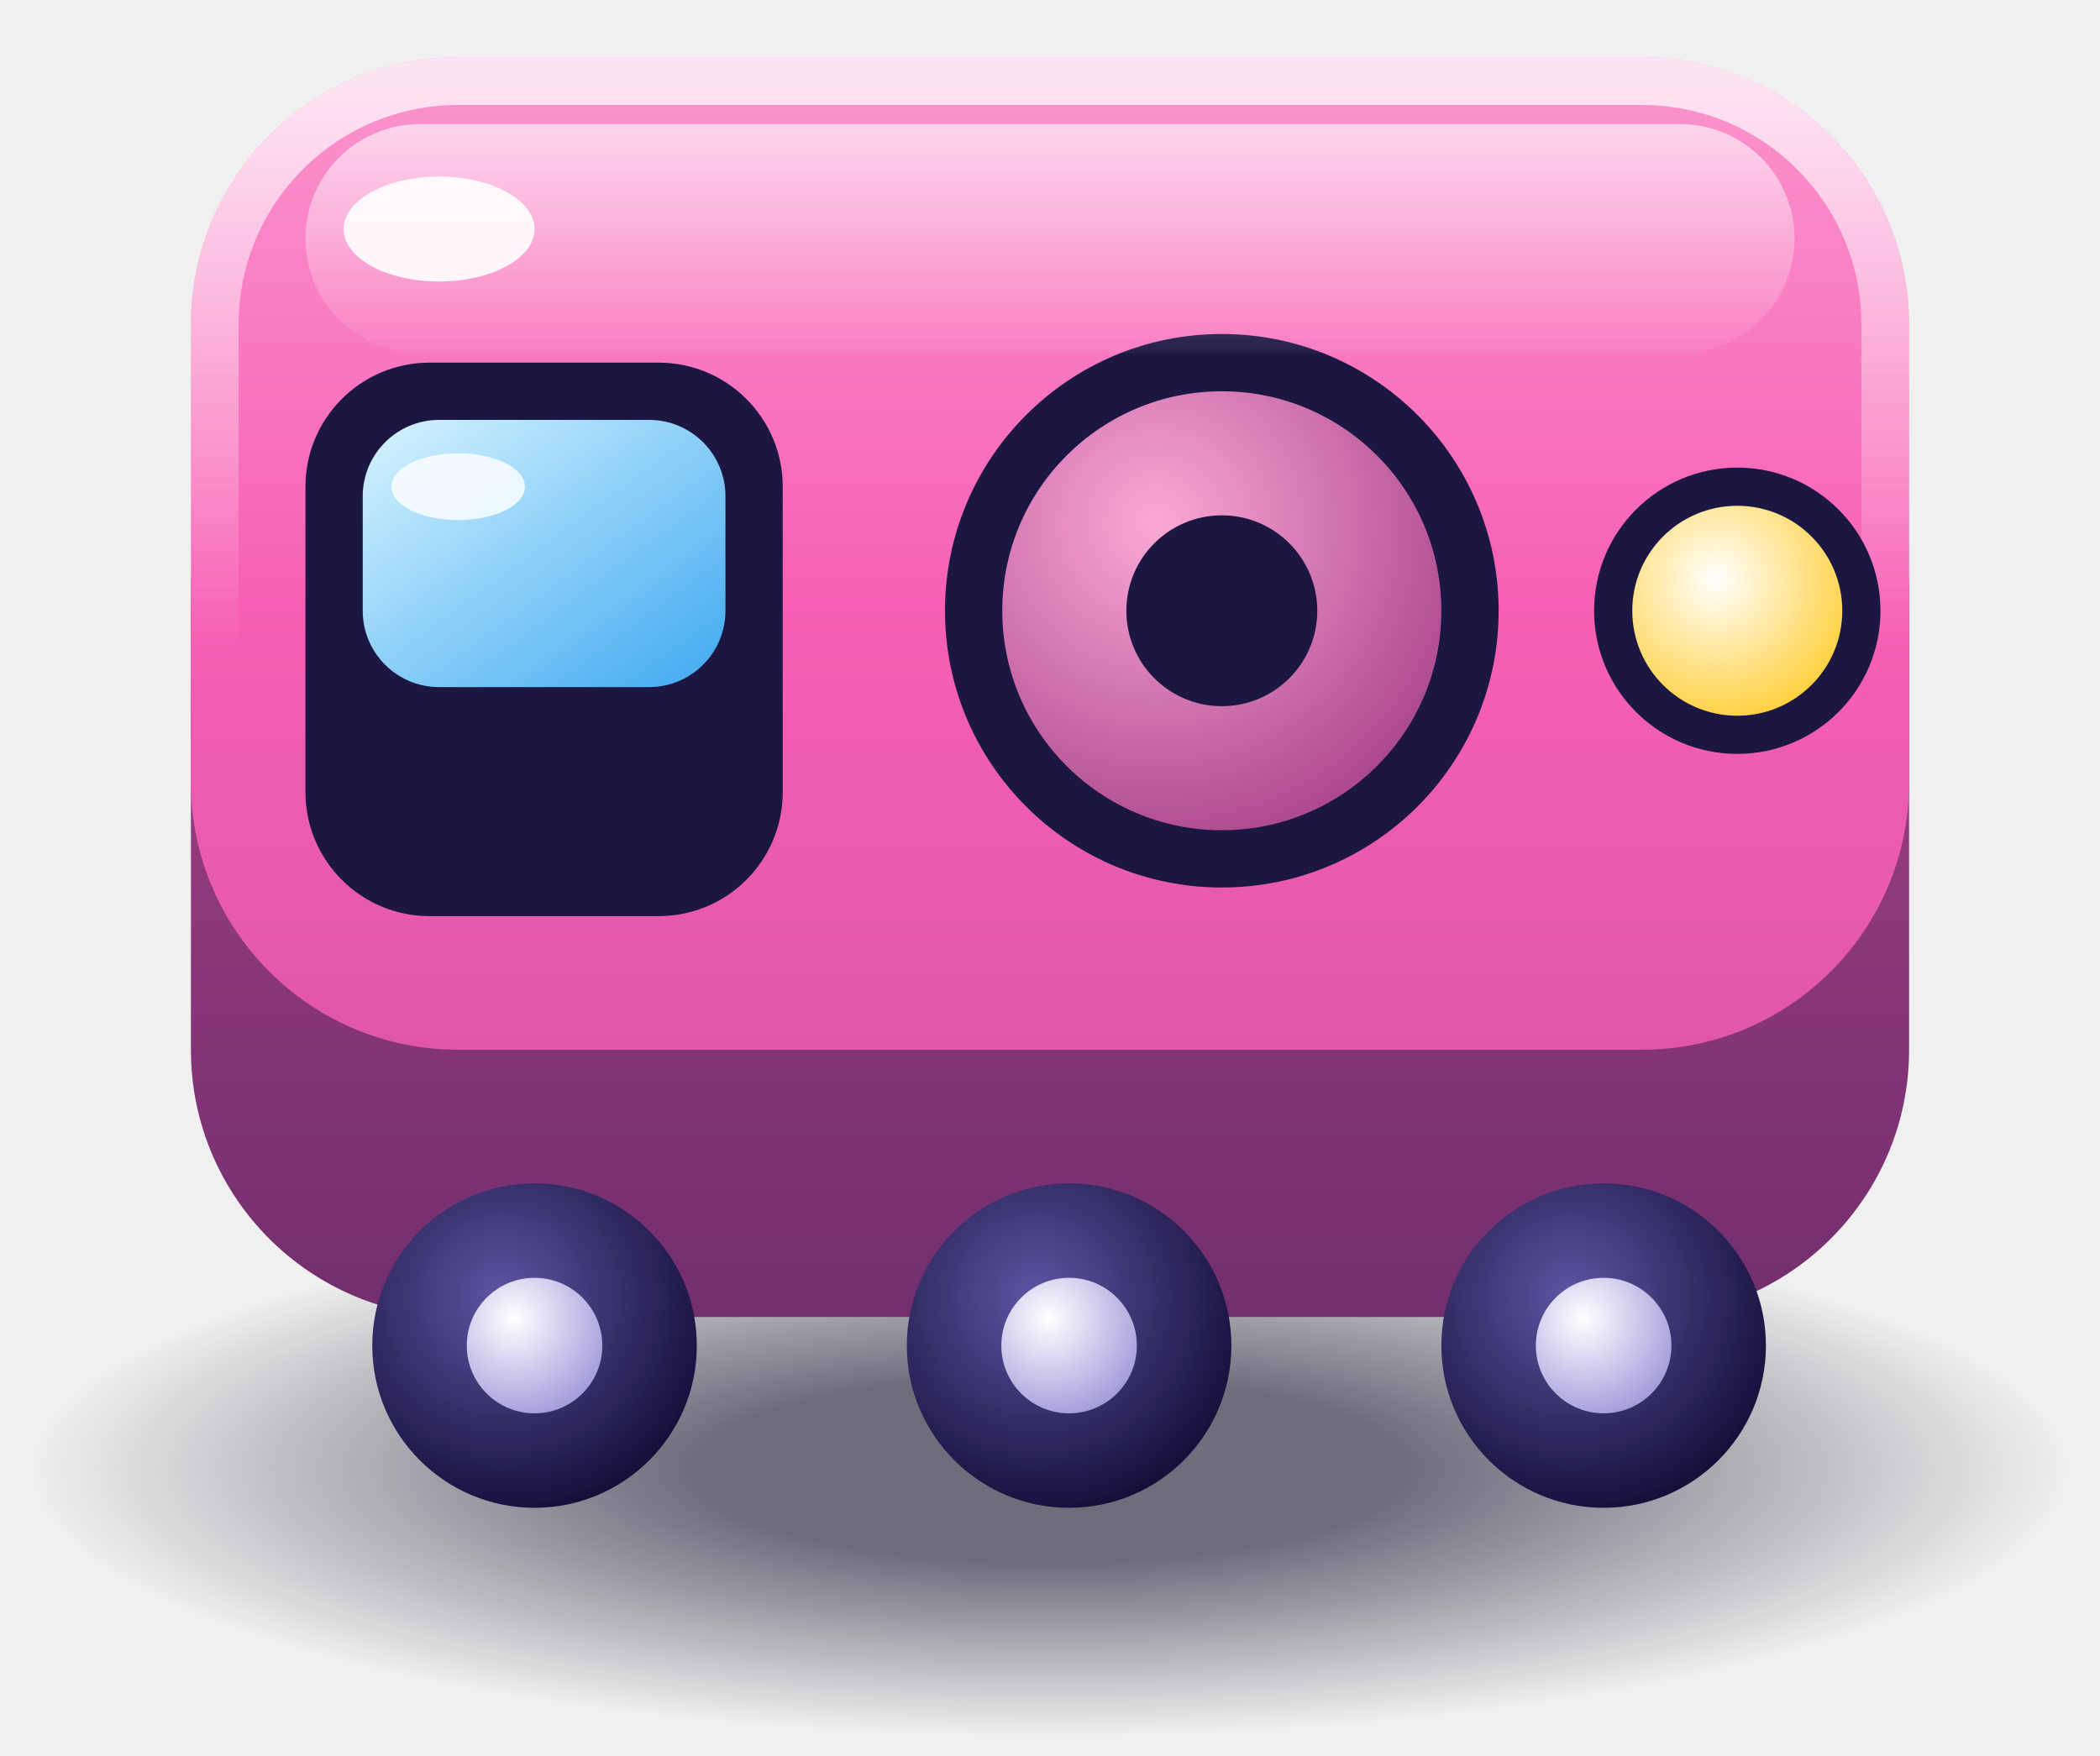
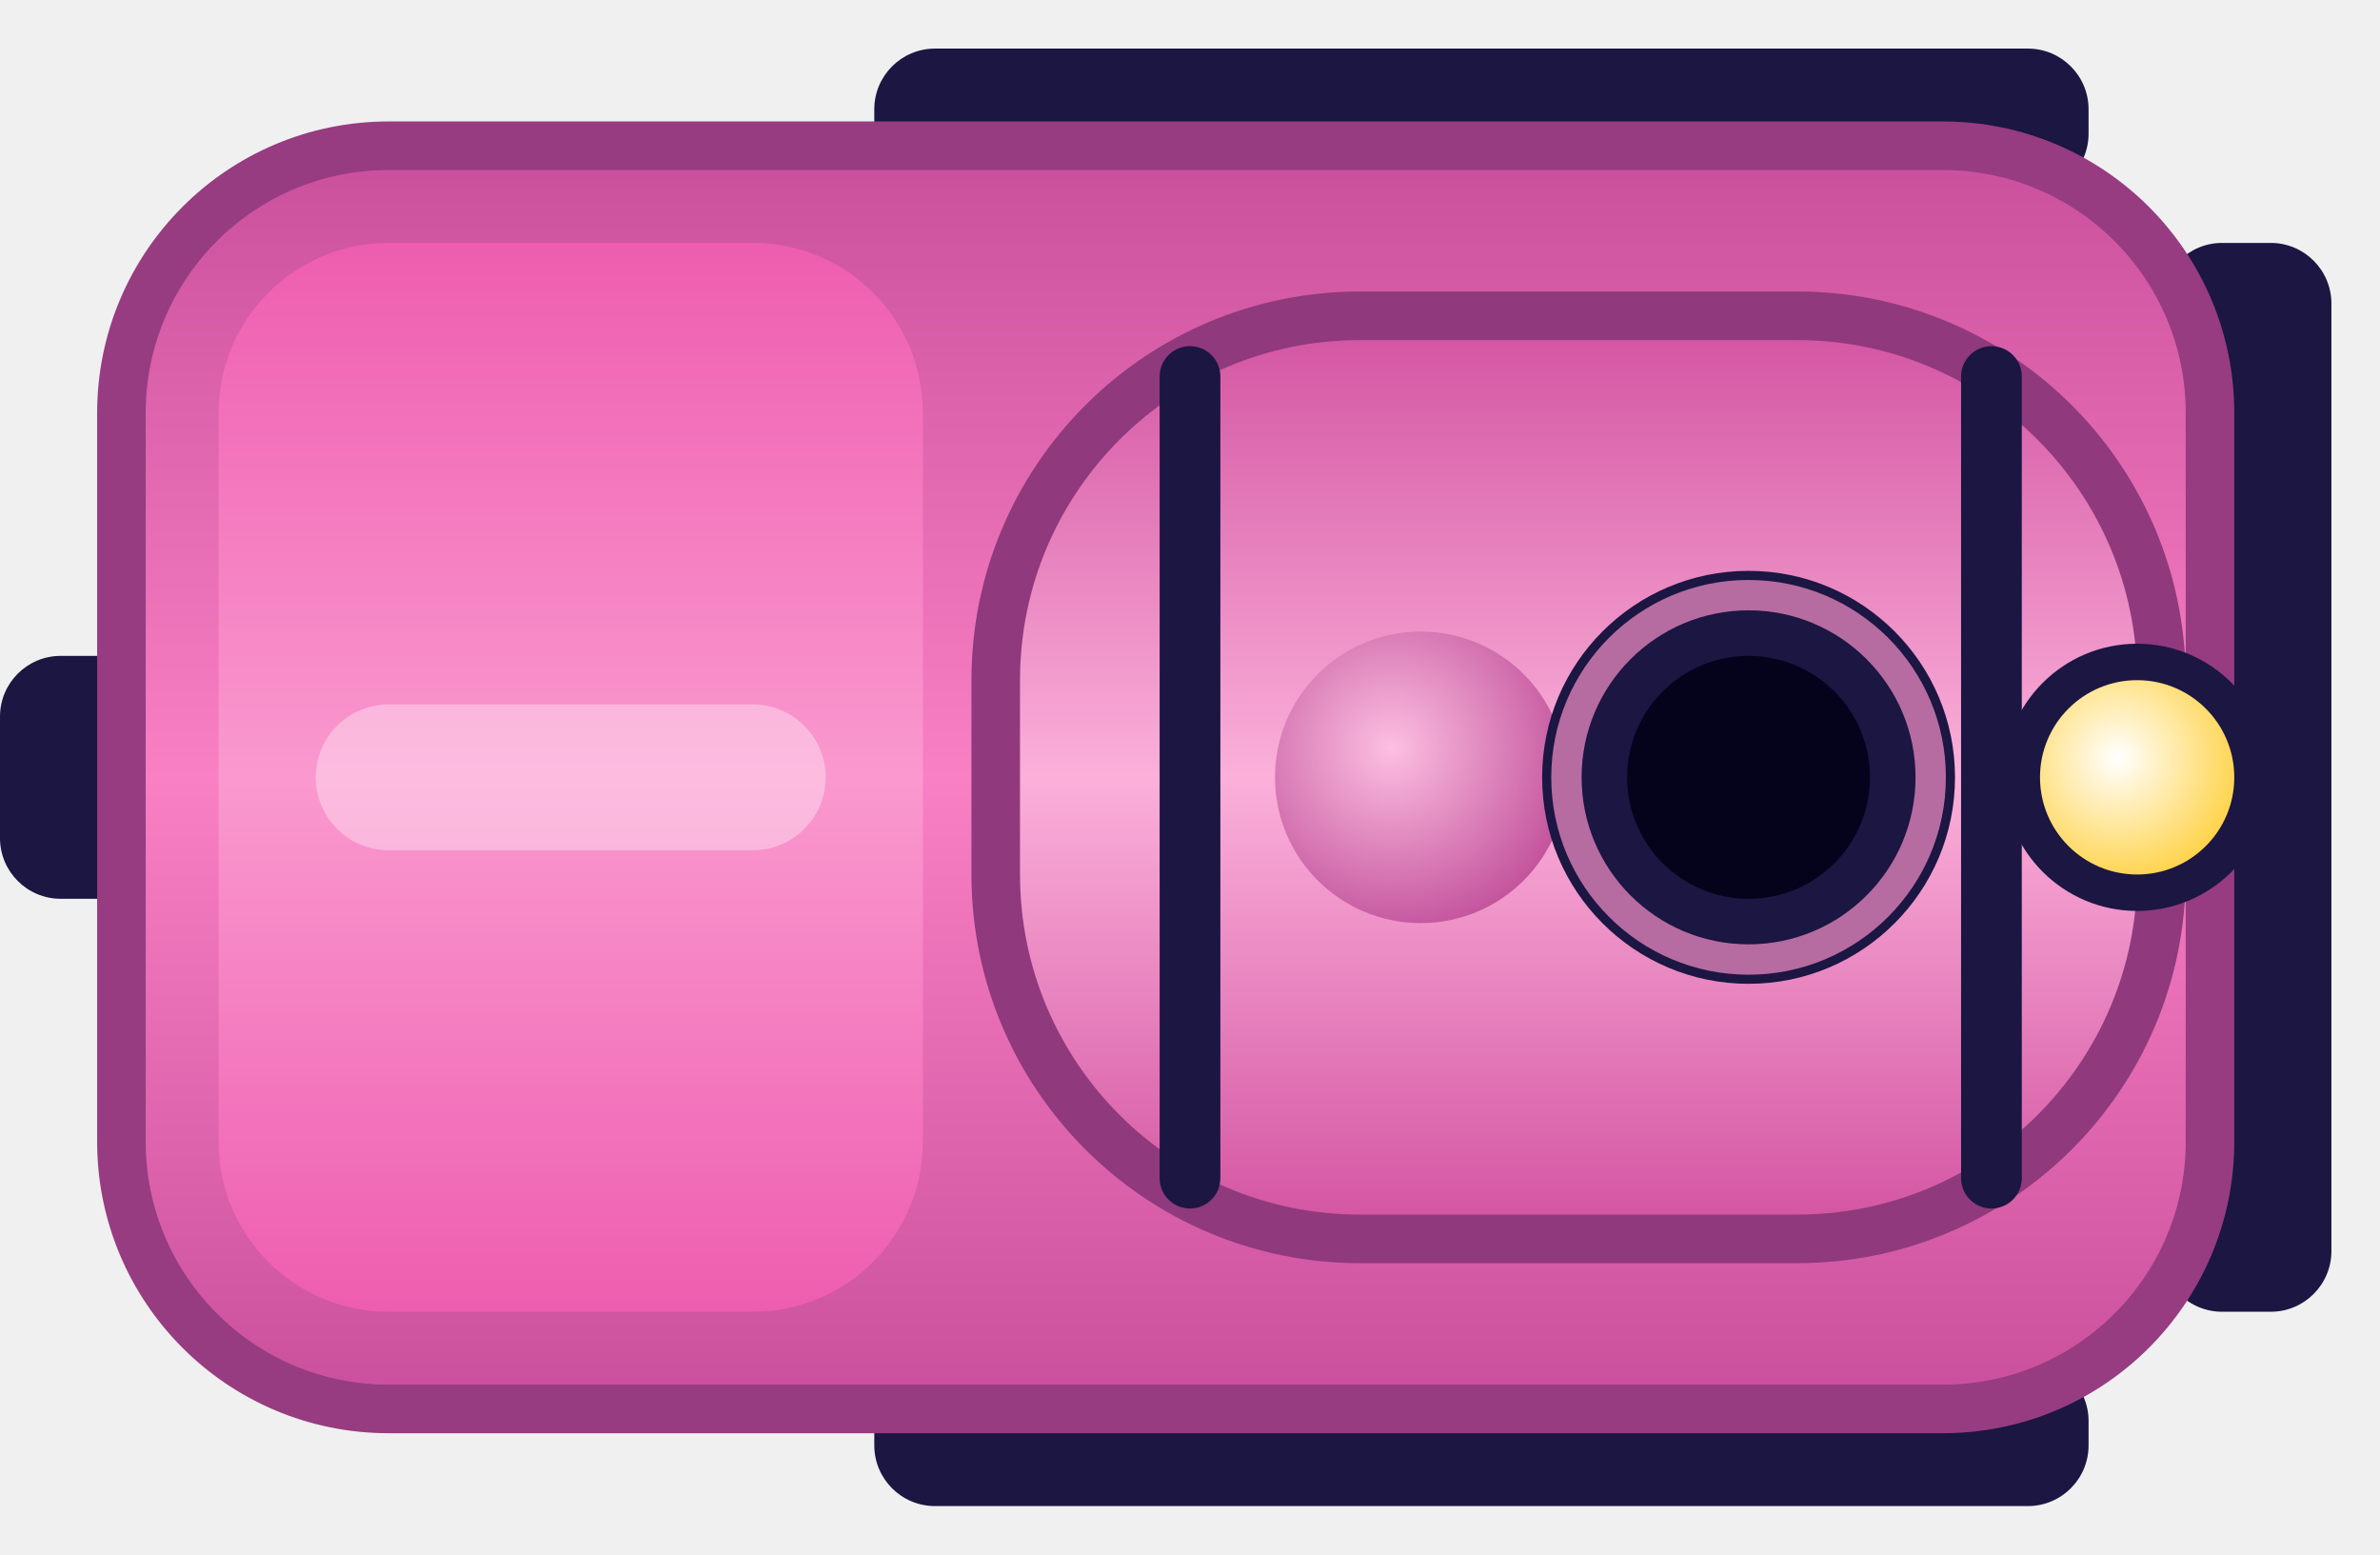
- <svg xmlns="http://www.w3.org/2000/svg" width="220" height="184" viewBox="0 0 220 184">
+ <svg xmlns="http://www.w3.org/2000/svg" width="196" height="128" viewBox="0 0 196 128">
  <defs>
-     <linearGradient id="top" x1="0" y1="0" x2="0" y2="1">
-       <stop offset="0" stop-color="#fa96ce" />
-       <stop offset="0.55" stop-color="#f760b4" />
-       <stop offset="1" stop-color="#e057a8" />
+     <linearGradient id="roof" gradientUnits="userSpaceOnUse" x1="0" y1="12" x2="0" y2="116">
+       <stop offset="0" stop-color="#c94f9c" stop-opacity="1" />
+       <stop offset="0.5" stop-color="#f980c3" stop-opacity="1" />
+       <stop offset="1" stop-color="#c94f9c" stop-opacity="1" />
    </linearGradient>
-     <linearGradient id="side" x1="0" y1="0" x2="0" y2="1">
-       <stop offset="0" stop-color="#b2468f" />
-       <stop offset="1" stop-color="#722e6d" />
+     <linearGradient id="panel" gradientUnits="userSpaceOnUse" x1="0" y1="20" x2="0" y2="108">
+       <stop offset="0" stop-color="#ee5daf" stop-opacity="1" />
+       <stop offset="0.5" stop-color="#fa99cf" stop-opacity="1" />
+       <stop offset="1" stop-color="#ee5daf" stop-opacity="1" />
    </linearGradient>
-     <linearGradient id="panel" x1="0" y1="0" x2="0" y2="1">
-       <stop offset="0" stop-color="#bb4a94" />
-       <stop offset="1" stop-color="#f873bd" />
+     <linearGradient id="boiler" gradientUnits="userSpaceOnUse" x1="0" y1="26" x2="0" y2="102">
+       <stop offset="0" stop-color="#d252a0" stop-opacity="1" />
+       <stop offset="0.5" stop-color="#fbb0da" stop-opacity="1" />
+       <stop offset="1" stop-color="#d252a0" stop-opacity="1" />
    </linearGradient>
-     <linearGradient id="rim" x1="0" y1="0" x2="0" y2="1">
-       <stop offset="0" stop-color="#ffffff" stop-opacity="0.75" />
-       <stop offset="0.6" stop-color="#ffffff" stop-opacity="0" />
-     </linearGradient>
-     <linearGradient id="gloss" x1="0" y1="0" x2="0" y2="1">
-       <stop offset="0" stop-color="#ffffff" stop-opacity="0.62" />
-       <stop offset="1" stop-color="#ffffff" stop-opacity="0.04" />
-     </linearGradient>
-     <radialGradient id="shadow" cx="0.5" cy="0.5" r="0.5">
-       <stop offset="0.35" stop-color="#05021c" stop-opacity="0.55" />
-       <stop offset="1" stop-color="#05021c" stop-opacity="0" />
+     <radialGradient id="dome" cx="0.4" cy="0.4" r="0.7">
+       <stop offset="0" stop-color="#fcbfe1" />
+       <stop offset="1" stop-color="#be4a96" />
    </radialGradient>
-     <radialGradient id="wheel" cx="0.4" cy="0.35" r="0.7">
-       <stop offset="0" stop-color="#5d55a3" />
-       <stop offset="1" stop-color="#120d36" />
-     </radialGradient>
-     <radialGradient id="hub" cx="0.35" cy="0.3" r="0.8">
-       <stop offset="0" stop-color="#ffffff" />
-       <stop offset="1" stop-color="#9d95d8" />
-     </radialGradient>
-     <radialGradient id="dome" cx="0.35" cy="0.3" r="0.8">
-       <stop offset="0" stop-color="#fba8d6" />
-       <stop offset="1" stop-color="#a74289" />
-     </radialGradient>
-     <linearGradient id="glass" x1="0" y1="0" x2="1" y2="1">
-       <stop offset="0" stop-color="#d8f4ff" />
-       <stop offset="1" stop-color="#3fa9f0" />
-     </linearGradient>
-     <radialGradient id="lamp" cx="0.4" cy="0.35" r="0.7">
+     <radialGradient id="lamp" cx="0.4" cy="0.4" r="0.7">
      <stop offset="0" stop-color="#ffffff" />
      <stop offset="1" stop-color="#ffcf3a" />
    </radialGradient>
  </defs>
-   <ellipse cx="110.0" cy="154" rx="108.0" ry="28" fill="url(#shadow)" />
-   <rect x="20" y="34" width="180" height="104" rx="28" fill="url(#side)" />
-   <circle cx="56" cy="141" r="17" fill="url(#wheel)" />
-   <circle cx="56" cy="141" r="7.1" fill="url(#hub)" />
-   <circle cx="112" cy="141" r="17" fill="url(#wheel)" />
-   <circle cx="112" cy="141" r="7.1" fill="url(#hub)" />
-   <circle cx="168" cy="141" r="17" fill="url(#wheel)" />
-   <circle cx="168" cy="141" r="7.1" fill="url(#hub)" />
-   <rect x="20" y="6" width="180" height="104" rx="28" fill="url(#top)" />
-   <rect x="22.5" y="8.5" width="175" height="99" rx="25.5" fill="none" stroke="url(#rim)" stroke-width="5" />
-   <rect x="32" y="38" width="50" height="58" rx="13" fill="#1b1642" />
-   <rect x="38" y="44" width="38" height="28" rx="8" fill="url(#glass)" />
-   <ellipse cx="48" cy="51" rx="7" ry="3.5" fill="#ffffff" fill-opacity="0.8" />
-   <circle cx="128" cy="64" r="29" fill="#1b1642" />
-   <circle cx="128" cy="64" r="23" fill="url(#dome)" />
-   <circle cx="128" cy="64" r="10" fill="#1b1642" />
-   <circle cx="182" cy="64" r="15" fill="#1b1642" />
-   <circle cx="182" cy="64" r="11" fill="url(#lamp)" />
-   <rect x="32" y="13" width="156" height="24" rx="12" fill="url(#gloss)" />
-   <ellipse cx="46" cy="24" rx="10" ry="5.5" fill="#ffffff" fill-opacity="0.9" />
+   <rect x="72" y="4" width="100" height="12" rx="5" fill="#1b1642" />
+   <rect x="72" y="112" width="100" height="12" rx="5" fill="#1b1642" />
+   <rect x="0" y="54" width="14" height="20" rx="5" fill="#1b1642" />
+   <rect x="178" y="20" width="14" height="88" rx="5" fill="#1b1642" />
+   <rect x="10" y="12" width="172" height="104" rx="22" fill="url(#roof)" stroke="#973c81" stroke-width="4" />
+   <rect x="18" y="20" width="58" height="88" rx="14" fill="url(#panel)" />
+   <rect x="26" y="58" width="42" height="12" rx="6" fill="#ffffff" fill-opacity="0.34" />
+   <rect x="82" y="26" width="96" height="76" rx="30" fill="url(#boiler)" stroke="#90397d" stroke-width="4" />
+   <line x1="98" y1="31" x2="98" y2="97" stroke="#1b1642" stroke-width="5" stroke-linecap="round" />
+   <line x1="164" y1="31" x2="164" y2="97" stroke="#1b1642" stroke-width="5" stroke-linecap="round" />
+   <circle cx="117" cy="64" r="12" fill="url(#dome)" />
+   <circle cx="144" cy="64" r="17" fill="#1b1642" />
+   <circle cx="144" cy="64" r="10" fill="#05021c" />
+   <circle cx="144" cy="64" r="15" fill="none" stroke="#f990ca" stroke-width="2.5" stroke-opacity="0.7" />
+   <circle cx="176" cy="64" r="11" fill="#1b1642" />
+   <circle cx="176" cy="64" r="8" fill="url(#lamp)" />
</svg>
